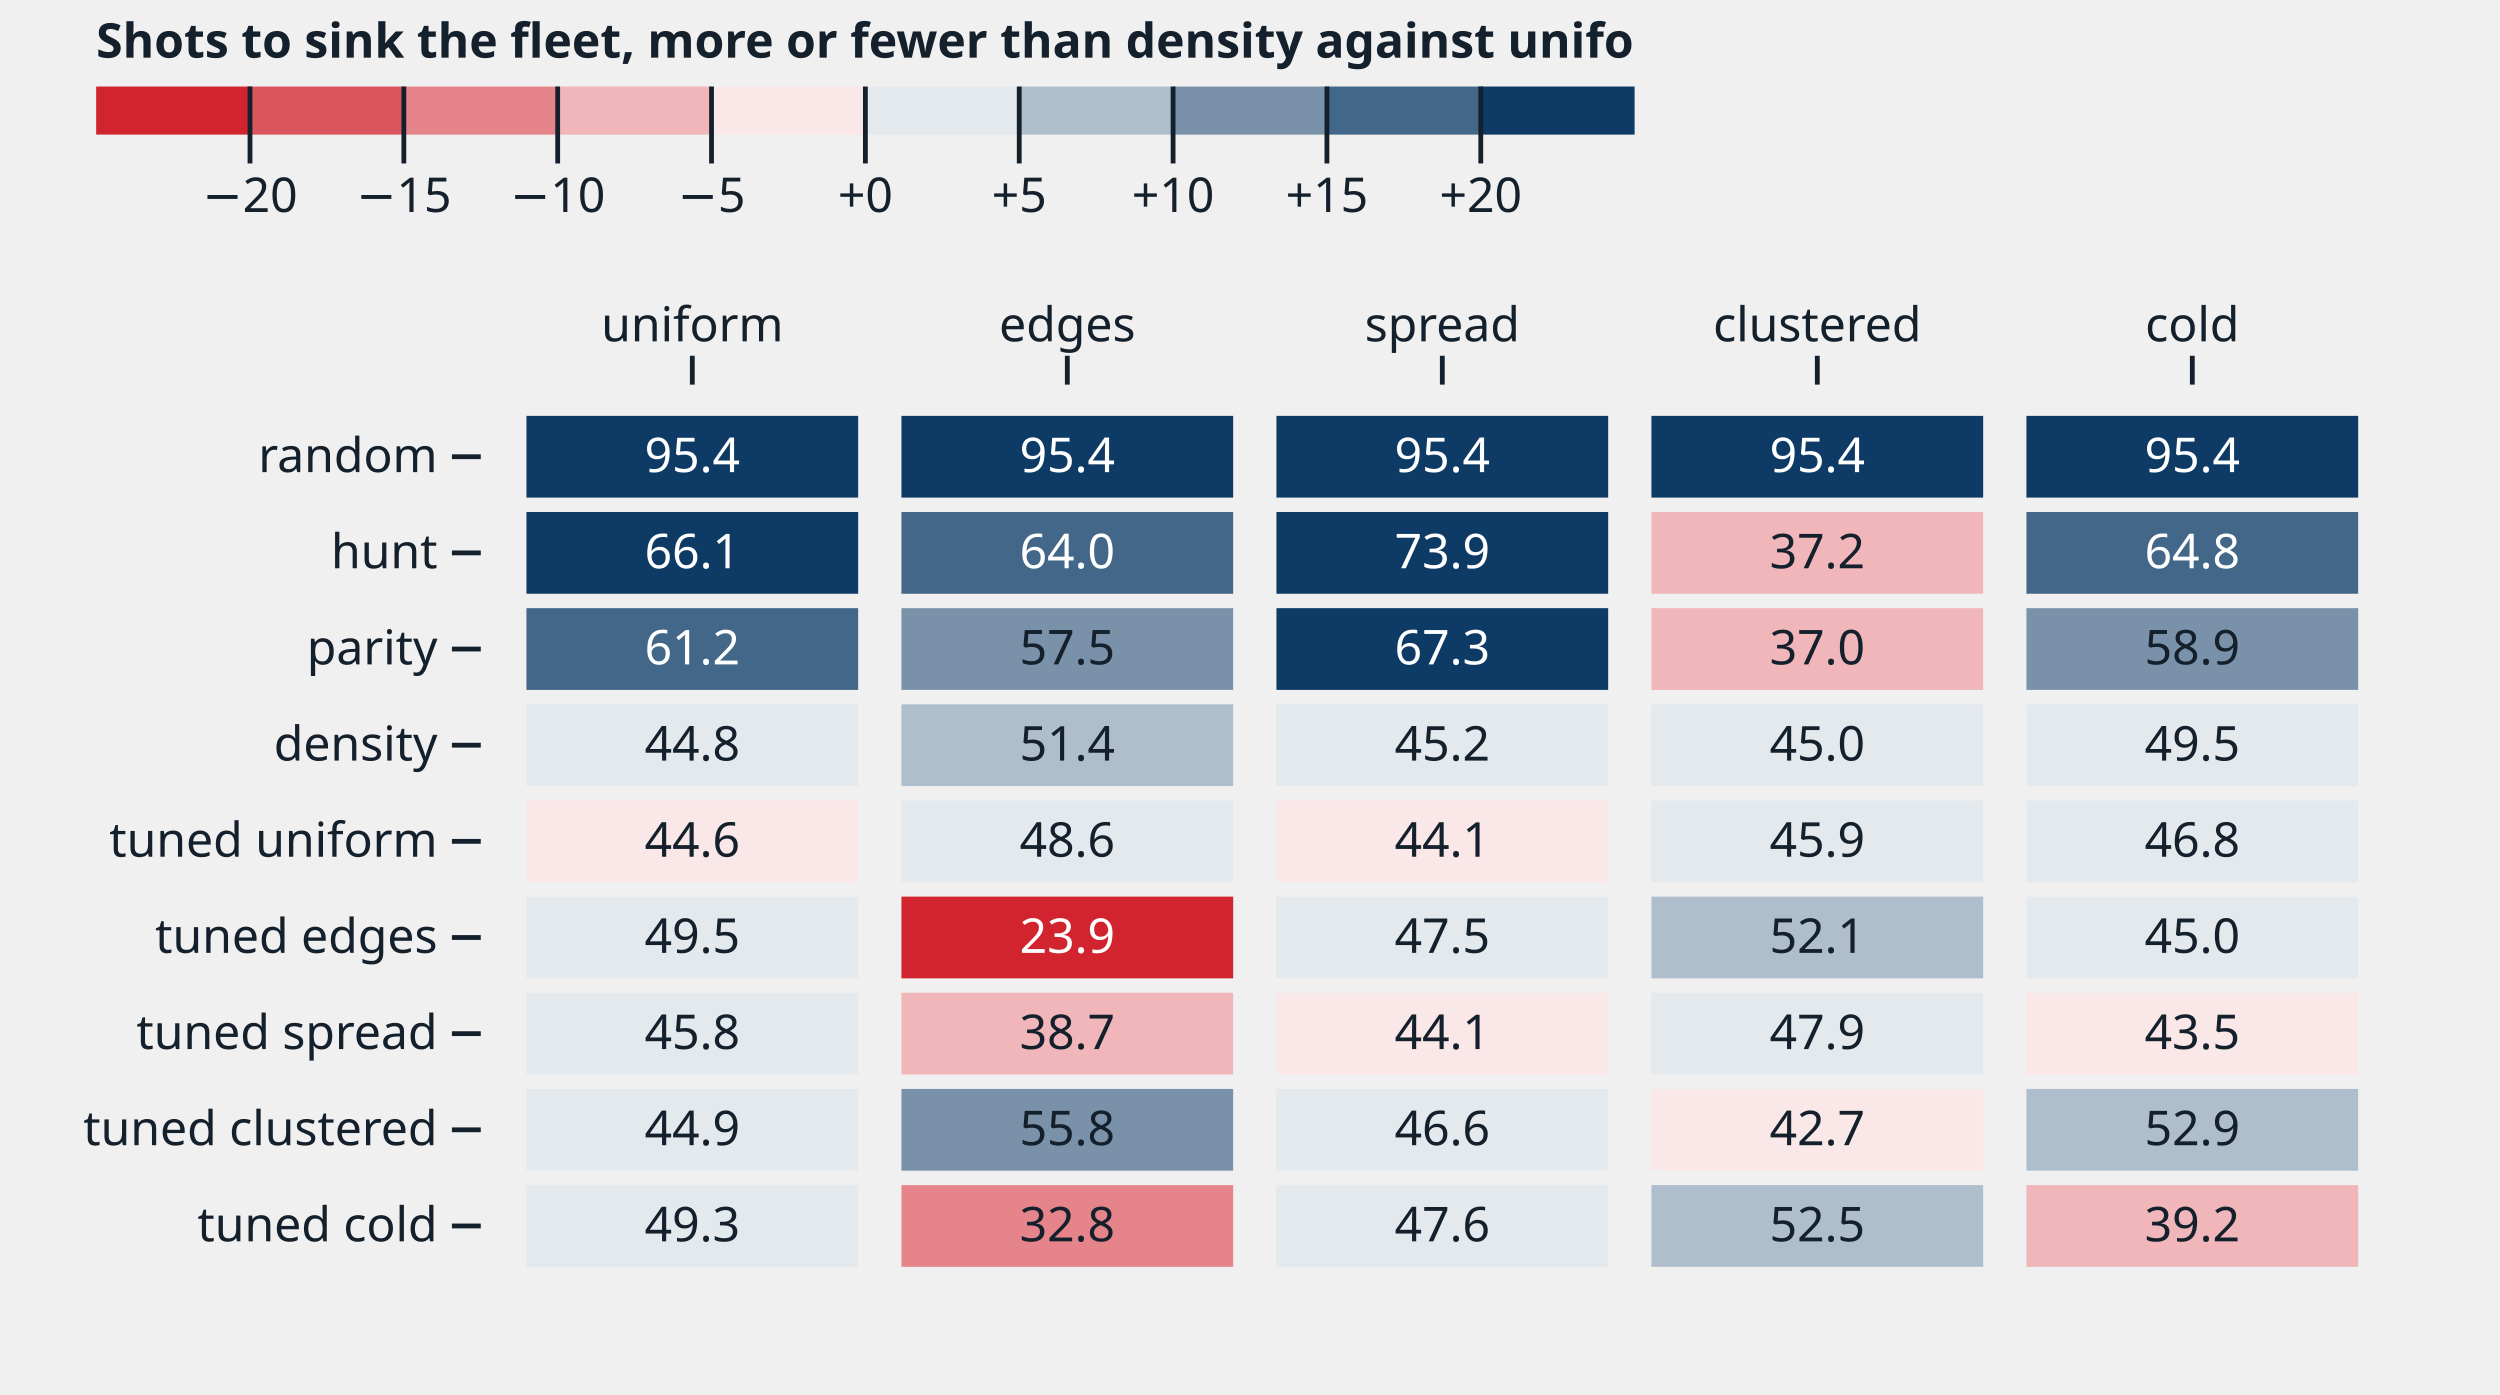
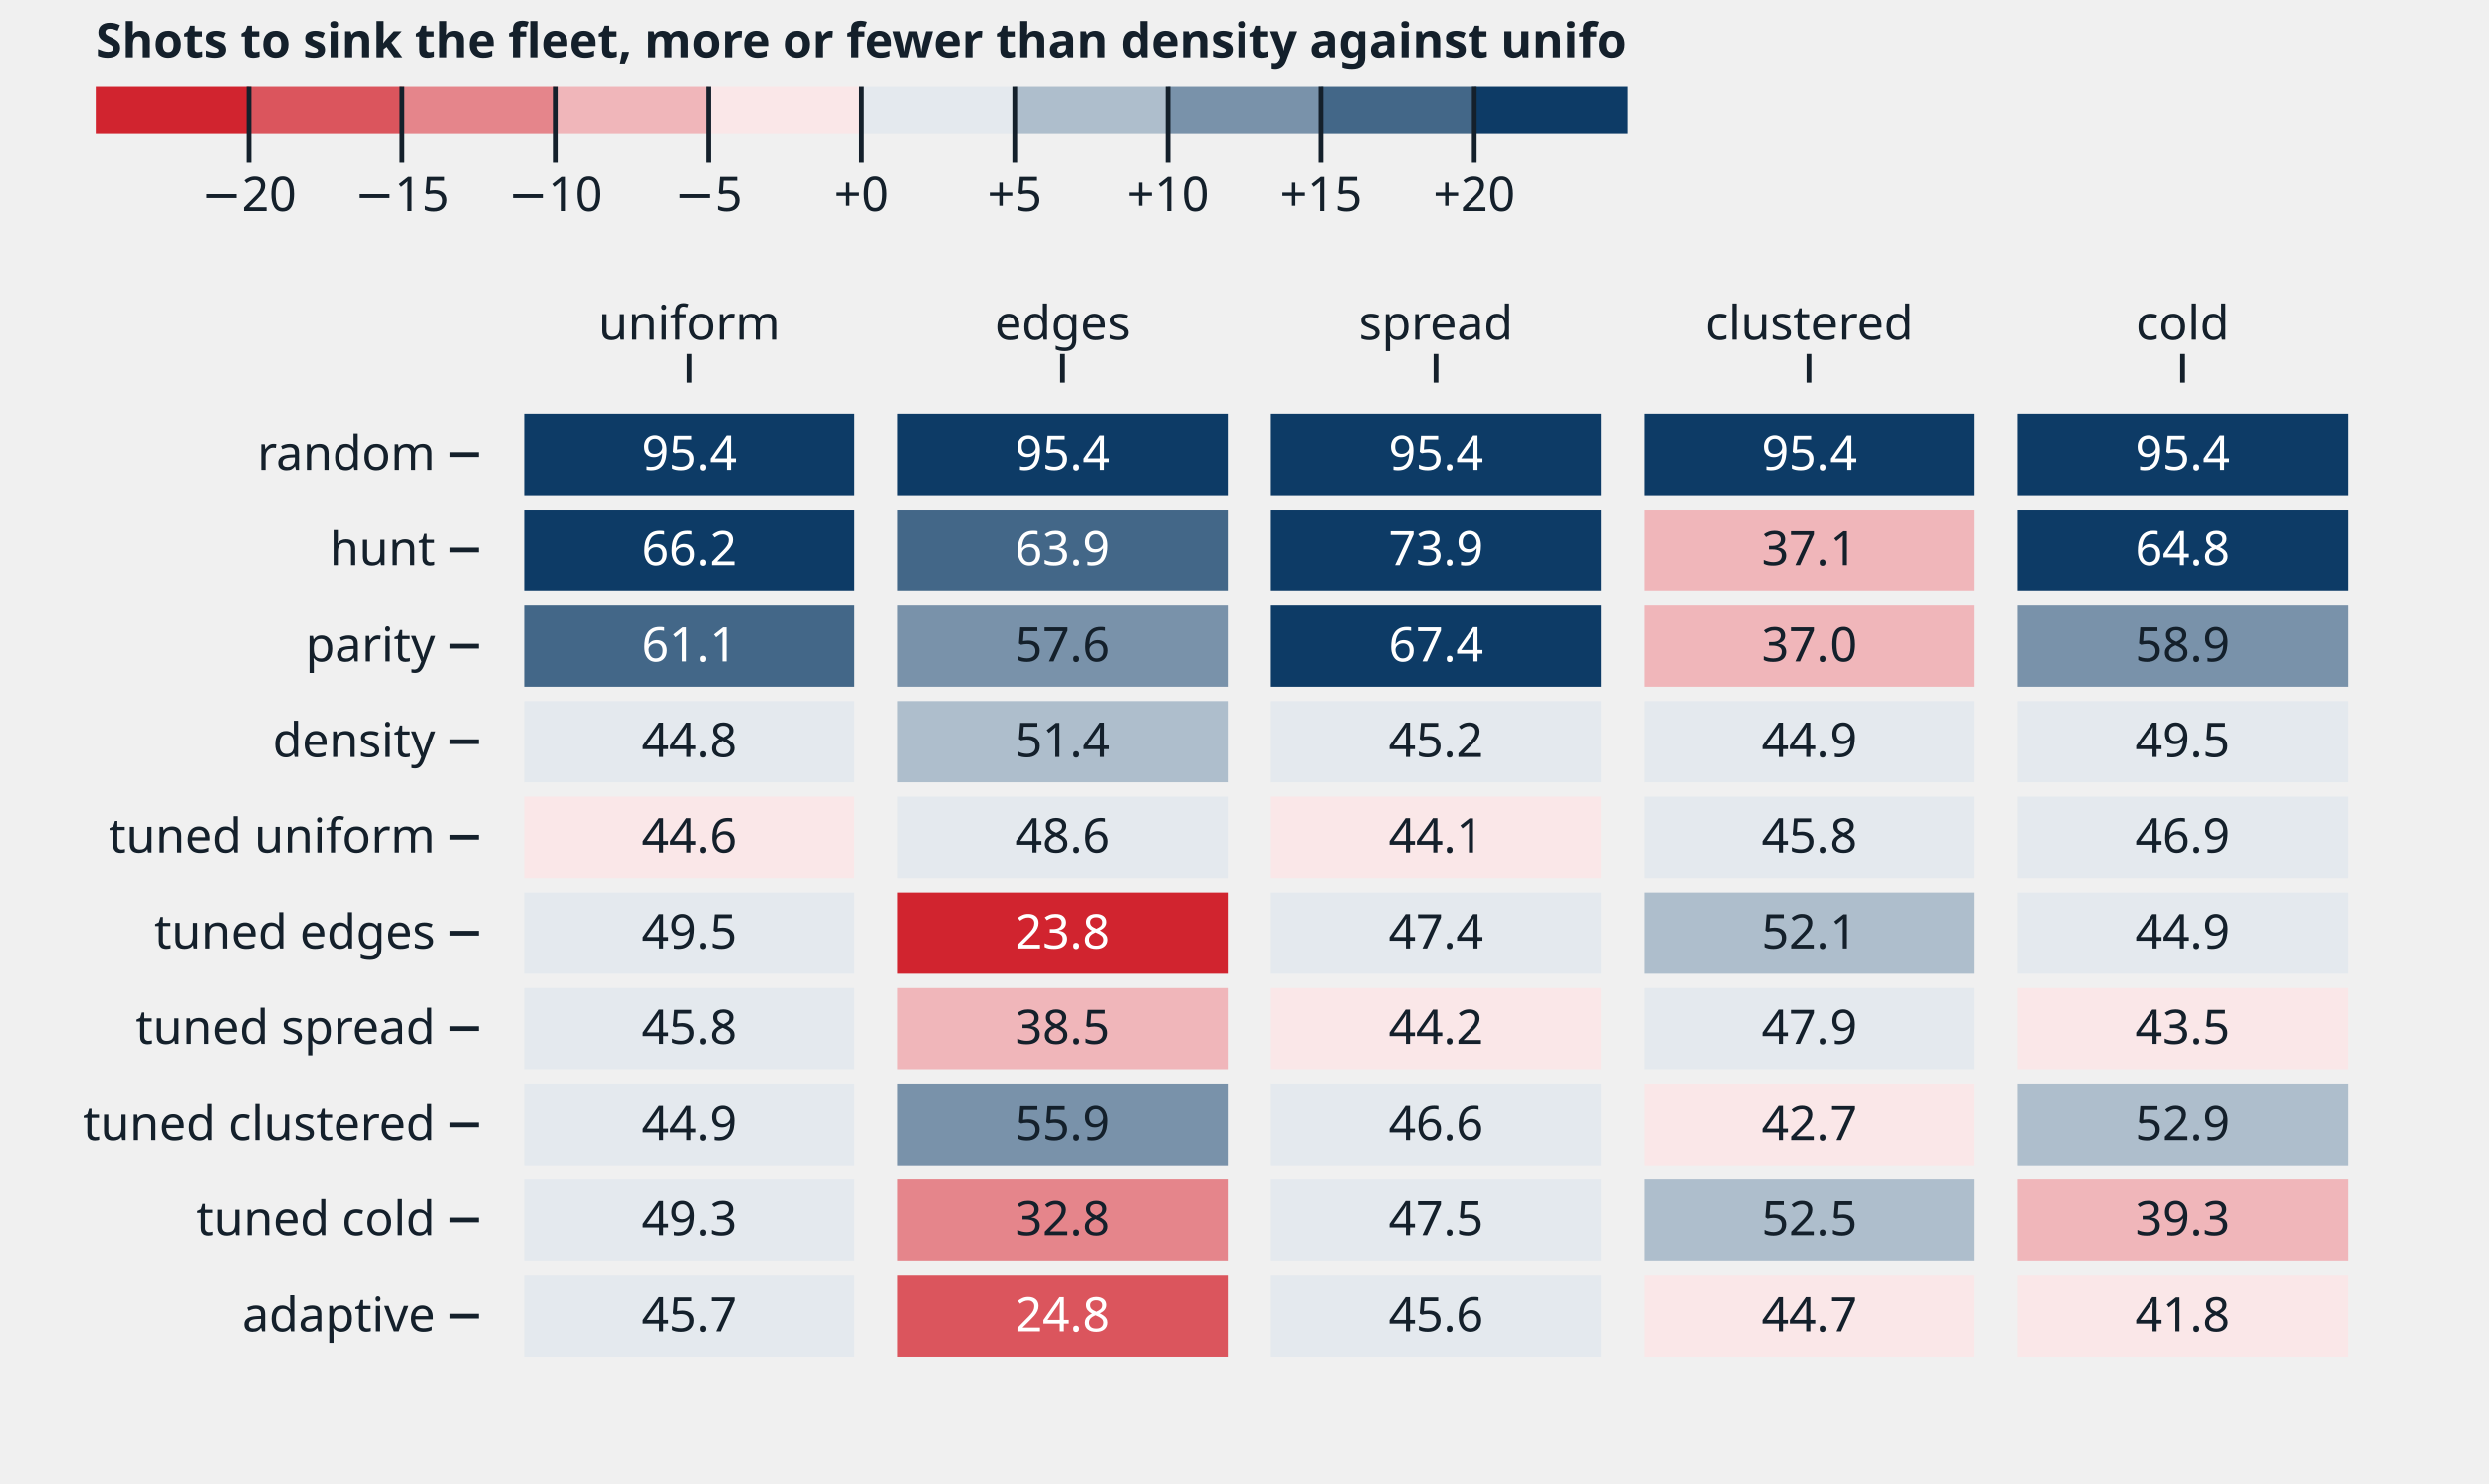
- <svg xmlns="http://www.w3.org/2000/svg" width="520" height="290" viewBox="0 0 520 290" style="background: #ffffff; color: #14202b">
+ <svg xmlns="http://www.w3.org/2000/svg" width="520" height="310" viewBox="0 0 520 310" style="background: #ffffff; color: #14202b">
  <svg class="plot-d6a7b5-ramp" font-family="system-ui, sans-serif" font-size="10" width="320" height="50" viewBox="0 0 320 50" x="20">
    <style>:where(.plot-d6a7b5-ramp) {
  display: block;
  height: auto;
  height: intrinsic;
  max-width: 100%;
  overflow: visible;
}
:where(.plot-d6a7b5-ramp text) {
  white-space: pre;
}</style>
    <g>
      <rect x="0" y="18" width="32" height="10" fill="rgb(209,36,47)" />
      <rect x="32" y="18" width="32" height="10" fill="rgb(219,85,93)" />
      <rect x="64" y="18" width="32" height="10" fill="rgb(229,133,139)" />
      <rect x="96" y="18" width="32" height="10" fill="rgb(240,182,186)" />
      <rect x="128" y="18" width="32" height="10" fill="rgb(250,231,232)" />
      <rect x="160" y="18" width="32" height="10" fill="rgb(228,233,238)" />
      <rect x="192" y="18" width="32" height="10" fill="rgb(174,190,204)" />
      <rect x="224" y="18" width="32" height="10" fill="rgb(121,146,170)" />
      <rect x="256" y="18" width="32" height="10" fill="rgb(67,103,136)" />
      <rect x="288" y="18" width="32" height="10" fill="rgb(13,59,102)" />
    </g>
    <g transform="translate(0,28)" fill="none" text-anchor="middle" font-variant="tabular-nums">
      <g class="tick" opacity="1" transform="translate(32,0)">
        <line stroke="currentColor" y2="6" y1="-10" />
        <text fill="currentColor" y="9" dy="0.71em">−20</text>
      </g>
      <g class="tick" opacity="1" transform="translate(64,0)">
        <line stroke="currentColor" y2="6" y1="-10" />
        <text fill="currentColor" y="9" dy="0.71em">−15</text>
      </g>
      <g class="tick" opacity="1" transform="translate(96,0)">
        <line stroke="currentColor" y2="6" y1="-10" />
        <text fill="currentColor" y="9" dy="0.71em">−10</text>
      </g>
      <g class="tick" opacity="1" transform="translate(128,0)">
        <line stroke="currentColor" y2="6" y1="-10" />
        <text fill="currentColor" y="9" dy="0.71em">−5</text>
      </g>
      <g class="tick" opacity="1" transform="translate(160,0)">
        <line stroke="currentColor" y2="6" y1="-10" />
        <text fill="currentColor" y="9" dy="0.71em">+0</text>
      </g>
      <g class="tick" opacity="1" transform="translate(192,0)">
        <line stroke="currentColor" y2="6" y1="-10" />
        <text fill="currentColor" y="9" dy="0.71em">+5</text>
      </g>
      <g class="tick" opacity="1" transform="translate(224,0)">
        <line stroke="currentColor" y2="6" y1="-10" />
        <text fill="currentColor" y="9" dy="0.71em">+10</text>
      </g>
      <g class="tick" opacity="1" transform="translate(256,0)">
        <line stroke="currentColor" y2="6" y1="-10" />
        <text fill="currentColor" y="9" dy="0.71em">+15</text>
      </g>
      <g class="tick" opacity="1" transform="translate(288,0)">
        <line stroke="currentColor" y2="6" y1="-10" />
        <text fill="currentColor" y="9" dy="0.71em">+20</text>
      </g>
    </g>
    <text x="0" y="12" fill="currentColor" font-weight="bold">Shots to sink the fleet, more or fewer than density against uniform (44.8)</text>
  </svg>
-   <svg class="plot-d6a7b5" fill="currentColor" font-family="system-ui, sans-serif" font-size="10" text-anchor="middle" width="520" height="240" viewBox="0 0 520 240" style="background: rgb(255, 255, 255); color: rgb(20, 32, 43);" y="50">
+   <svg class="plot-d6a7b5" fill="currentColor" font-family="system-ui, sans-serif" font-size="10" text-anchor="middle" width="520" height="260" viewBox="0 0 520 260" style="background: rgb(255, 255, 255); color: rgb(20, 32, 43);" y="50">
    <style>:where(.plot-d6a7b5) {
  --plot-background: white;
  display: block;
  height: auto;
  height: intrinsic;
  max-width: 100%;
}
:where(.plot-d6a7b5 text),
:where(.plot-d6a7b5 tspan) {
  white-space: pre;
}</style>
    <g aria-label="y-axis tick" aria-hidden="true" fill="none" stroke="currentColor" transform="translate(0,9)">
      <path transform="translate(100,36)" d="M0,0L-6,0" />
      <path transform="translate(100,56)" d="M0,0L-6,0" />
      <path transform="translate(100,76)" d="M0,0L-6,0" />
      <path transform="translate(100,96)" d="M0,0L-6,0" />
      <path transform="translate(100,116)" d="M0,0L-6,0" />
      <path transform="translate(100,136)" d="M0,0L-6,0" />
      <path transform="translate(100,156)" d="M0,0L-6,0" />
      <path transform="translate(100,176)" d="M0,0L-6,0" />
      <path transform="translate(100,196)" d="M0,0L-6,0" />
+       <path transform="translate(100,216)" d="M0,0L-6,0" />
    </g>
    <g aria-label="y-axis tick label" text-anchor="end" transform="translate(-9,9)">
      <text y="0.32em" transform="translate(100,36)">random</text>
      <text y="0.32em" transform="translate(100,56)">hunt</text>
      <text y="0.32em" transform="translate(100,76)">parity</text>
      <text y="0.32em" transform="translate(100,96)">density</text>
      <text y="0.32em" transform="translate(100,116)">tuned uniform</text>
      <text y="0.32em" transform="translate(100,136)">tuned edges</text>
      <text y="0.32em" transform="translate(100,156)">tuned spread</text>
      <text y="0.32em" transform="translate(100,176)">tuned clustered</text>
      <text y="0.32em" transform="translate(100,196)">tuned cold</text>
+       <text y="0.32em" transform="translate(100,216)">adaptive</text>
    </g>
    <g aria-label="x-axis tick" aria-hidden="true" fill="none" stroke="currentColor" transform="translate(35,0)">
      <path transform="translate(109,30)" d="M0,0L0,-6" />
      <path transform="translate(187,30)" d="M0,0L0,-6" />
      <path transform="translate(265,30)" d="M0,0L0,-6" />
      <path transform="translate(343,30)" d="M0,0L0,-6" />
      <path transform="translate(421,30)" d="M0,0L0,-6" />
    </g>
    <g aria-label="x-axis tick label" transform="translate(35,-9)">
      <text transform="translate(109,30)">uniform</text>
      <text transform="translate(187,30)">edges</text>
      <text transform="translate(265,30)">spread</text>
      <text transform="translate(343,30)">clustered</text>
      <text transform="translate(421,30)">cold</text>
    </g>
    <g aria-label="cell">
-       <rect x="109.5" width="69" y="36.5" height="17" fill="rgb(13,59,102)" />
+       <rect x="109.5" width="69" y="196.5" height="17" fill="rgb(228,233,238)" />
+       <rect x="265.5" width="69" y="36.5" height="17" fill="rgb(13,59,102)" />
+       <rect x="421.5" width="69" y="196.5" height="17" fill="rgb(240,182,186)" />
+       <rect x="187.5" width="69" y="36.5" height="17" fill="rgb(13,59,102)" />
+       <rect x="343.5" width="69" y="36.5" height="17" fill="rgb(13,59,102)" />
+       <rect x="421.5" width="69" y="136.5" height="17" fill="rgb(228,233,238)" />
+       <rect x="109.5" width="69" y="136.5" height="17" fill="rgb(228,233,238)" />
+       <rect x="109.5" width="69" y="216.5" height="17" fill="rgb(228,233,238)" />
+       <rect x="265.5" width="69" y="56.5" height="17" fill="rgb(13,59,102)" />
+       <rect x="265.5" width="69" y="156.5" height="17" fill="rgb(250,231,232)" />
+       <rect x="421.5" width="69" y="216.5" height="17" fill="rgb(250,231,232)" />
      <rect x="187.5" width="69" y="136.5" height="17" fill="rgb(209,36,47)" />
      <rect x="265.5" width="69" y="196.5" height="17" fill="rgb(228,233,238)" />
      <rect x="343.5" width="69" y="136.5" height="17" fill="rgb(174,190,204)" />
      <rect x="421.5" width="69" y="36.5" height="17" fill="rgb(13,59,102)" />
-       <rect x="421.5" width="69" y="136.5" height="17" fill="rgb(228,233,238)" />
-       <rect x="109.5" width="69" y="136.5" height="17" fill="rgb(228,233,238)" />
-       <rect x="187.5" width="69" y="36.5" height="17" fill="rgb(13,59,102)" />
-       <rect x="343.5" width="69" y="36.5" height="17" fill="rgb(13,59,102)" />
-       <rect x="265.5" width="69" y="56.5" height="17" fill="rgb(13,59,102)" />
-       <rect x="265.5" width="69" y="156.5" height="17" fill="rgb(250,231,232)" />
-       <rect x="421.5" width="69" y="76.5" height="17" fill="rgb(121,146,170)" />
-       <rect x="109.5" width="69" y="76.5" height="17" fill="rgb(67,103,136)" />
+       <rect x="109.5" width="69" y="36.5" height="17" fill="rgb(13,59,102)" />
      <rect x="187.5" width="69" y="196.5" height="17" fill="rgb(229,133,139)" />
      <rect x="265.5" width="69" y="136.5" height="17" fill="rgb(228,233,238)" />
      <rect x="343.5" width="69" y="196.5" height="17" fill="rgb(174,190,204)" />
-       <rect x="421.5" width="69" y="196.5" height="17" fill="rgb(240,182,186)" />
-       <rect x="109.5" width="69" y="196.5" height="17" fill="rgb(228,233,238)" />
-       <rect x="265.5" width="69" y="36.5" height="17" fill="rgb(13,59,102)" />
-       <rect x="187.5" width="69" y="96.5" height="17" fill="rgb(174,190,204)" />
-       <rect x="343.5" width="69" y="96.5" height="17" fill="rgb(228,233,238)" />
+       <rect x="109.5" width="69" y="156.5" height="17" fill="rgb(228,233,238)" />
+       <rect x="265.5" width="69" y="216.5" height="17" fill="rgb(228,233,238)" />
+       <rect x="421.5" width="69" y="56.5" height="17" fill="rgb(13,59,102)" />
+       <rect x="421.5" width="69" y="156.5" height="17" fill="rgb(250,231,232)" />
+       <rect x="109.5" width="69" y="56.5" height="17" fill="rgb(13,59,102)" />
+       <rect x="187.5" width="69" y="216.5" height="17" fill="rgb(219,85,93)" />
+       <rect x="343.5" width="69" y="216.5" height="17" fill="rgb(250,231,232)" />
      <rect x="187.5" width="69" y="56.5" height="17" fill="rgb(67,103,136)" />
      <rect x="187.5" width="69" y="156.5" height="17" fill="rgb(240,182,186)" />
      <rect x="343.5" width="69" y="56.5" height="17" fill="rgb(240,182,186)" />
      <rect x="343.5" width="69" y="156.5" height="17" fill="rgb(228,233,238)" />
-       <rect x="421.5" width="69" y="56.5" height="17" fill="rgb(67,103,136)" />
-       <rect x="421.5" width="69" y="156.5" height="17" fill="rgb(250,231,232)" />
-       <rect x="109.5" width="69" y="56.5" height="17" fill="rgb(13,59,102)" />
-       <rect x="109.5" width="69" y="156.5" height="17" fill="rgb(228,233,238)" />
+       <rect x="109.5" width="69" y="176.5" height="17" fill="rgb(228,233,238)" />
      <rect x="421.5" width="69" y="176.5" height="17" fill="rgb(174,190,204)" />
-       <rect x="109.5" width="69" y="176.5" height="17" fill="rgb(228,233,238)" />
-       <rect x="421.5" width="69" y="116.5" height="17" fill="rgb(228,233,238)" />
-       <rect x="109.5" width="69" y="116.5" height="17" fill="rgb(250,231,232)" />
-       <rect x="265.5" width="69" y="96.5" height="17" fill="rgb(228,233,238)" />
+       <rect x="187.5" width="69" y="116.5" height="17" fill="rgb(228,233,238)" />
+       <rect x="343.5" width="69" y="116.5" height="17" fill="rgb(228,233,238)" />
      <rect x="187.5" width="69" y="76.5" height="17" fill="rgb(121,146,170)" />
      <rect x="265.5" width="69" y="176.5" height="17" fill="rgb(228,233,238)" />
      <rect x="343.5" width="69" y="76.5" height="17" fill="rgb(240,182,186)" />
-       <rect x="187.5" width="69" y="116.5" height="17" fill="rgb(228,233,238)" />
-       <rect x="343.5" width="69" y="116.5" height="17" fill="rgb(228,233,238)" />
-       <rect x="421.5" width="69" y="96.5" height="17" fill="rgb(228,233,238)" />
-       <rect x="109.5" width="69" y="96.5" height="17" fill="rgb(228,233,238)" />
-       <rect x="265.5" width="69" y="116.5" height="17" fill="rgb(250,231,232)" />
+       <rect x="187.5" width="69" y="96.5" height="17" fill="rgb(174,190,204)" />
+       <rect x="343.5" width="69" y="96.5" height="17" fill="rgb(228,233,238)" />
+       <rect x="421.5" width="69" y="76.5" height="17" fill="rgb(121,146,170)" />
+       <rect x="109.5" width="69" y="76.5" height="17" fill="rgb(67,103,136)" />
+       <rect x="265.5" width="69" y="96.5" height="17" fill="rgb(228,233,238)" />
+       <rect x="421.5" width="69" y="116.5" height="17" fill="rgb(228,233,238)" />
+       <rect x="109.5" width="69" y="116.5" height="17" fill="rgb(250,231,232)" />
      <rect x="187.5" width="69" y="176.5" height="17" fill="rgb(121,146,170)" />
      <rect x="265.5" width="69" y="76.5" height="17" fill="rgb(13,59,102)" />
      <rect x="343.5" width="69" y="176.5" height="17" fill="rgb(250,231,232)" />
+       <rect x="265.5" width="69" y="116.5" height="17" fill="rgb(250,231,232)" />
+       <rect x="421.5" width="69" y="96.5" height="17" fill="rgb(228,233,238)" />
+       <rect x="109.5" width="69" y="96.5" height="17" fill="rgb(228,233,238)" />
    </g>
    <g aria-label="text" transform="translate(35,9)">
-       <text y="0.32em" transform="translate(109,36)" fill="#ffffff">95.4</text>
-       <text y="0.32em" transform="translate(187,136)" fill="#ffffff">23.9</text>
-       <text y="0.32em" transform="translate(265,196)" fill="#14202b">47.6</text>
+       <text y="0.32em" transform="translate(109,196)" fill="#14202b">49.3</text>
+       <text y="0.32em" transform="translate(265,36)" fill="#ffffff">95.4</text>
+       <text y="0.32em" transform="translate(421,196)" fill="#14202b">39.3</text>
+       <text y="0.32em" transform="translate(187,36)" fill="#ffffff">95.4</text>
+       <text y="0.32em" transform="translate(343,36)" fill="#ffffff">95.4</text>
+       <text y="0.32em" transform="translate(421,136)" fill="#14202b">44.9</text>
+       <text y="0.32em" transform="translate(109,136)" fill="#14202b">49.5</text>
+       <text y="0.32em" transform="translate(109,216)" fill="#14202b">45.7</text>
+       <text y="0.32em" transform="translate(265,56)" fill="#ffffff">73.9</text>
+       <text y="0.32em" transform="translate(265,156)" fill="#14202b">44.2</text>
+       <text y="0.32em" transform="translate(421,216)" fill="#14202b">41.8</text>
+       <text y="0.32em" transform="translate(187,136)" fill="#ffffff">23.8</text>
+       <text y="0.32em" transform="translate(265,196)" fill="#14202b">47.5</text>
      <text y="0.32em" transform="translate(343,136)" fill="#14202b">52.1</text>
      <text y="0.32em" transform="translate(421,36)" fill="#ffffff">95.4</text>
-       <text y="0.32em" transform="translate(421,136)" fill="#14202b">45.0</text>
-       <text y="0.32em" transform="translate(109,136)" fill="#14202b">49.5</text>
-       <text y="0.32em" transform="translate(187,36)" fill="#ffffff">95.4</text>
-       <text y="0.32em" transform="translate(343,36)" fill="#ffffff">95.4</text>
-       <text y="0.32em" transform="translate(265,56)" fill="#ffffff">73.9</text>
-       <text y="0.32em" transform="translate(265,156)" fill="#14202b">44.1</text>
-       <text y="0.32em" transform="translate(421,76)" fill="#14202b">58.9</text>
-       <text y="0.32em" transform="translate(109,76)" fill="#ffffff">61.2</text>
+       <text y="0.32em" transform="translate(109,36)" fill="#ffffff">95.4</text>
      <text y="0.32em" transform="translate(187,196)" fill="#14202b">32.8</text>
-       <text y="0.32em" transform="translate(265,136)" fill="#14202b">47.5</text>
+       <text y="0.32em" transform="translate(265,136)" fill="#14202b">47.4</text>
      <text y="0.32em" transform="translate(343,196)" fill="#14202b">52.5</text>
-       <text y="0.32em" transform="translate(421,196)" fill="#14202b">39.2</text>
-       <text y="0.32em" transform="translate(109,196)" fill="#14202b">49.3</text>
-       <text y="0.32em" transform="translate(265,36)" fill="#ffffff">95.4</text>
-       <text y="0.32em" transform="translate(187,96)" fill="#14202b">51.4</text>
-       <text y="0.32em" transform="translate(343,96)" fill="#14202b">45.0</text>
-       <text y="0.32em" transform="translate(187,56)" fill="#ffffff">64.0</text>
-       <text y="0.32em" transform="translate(187,156)" fill="#14202b">38.7</text>
-       <text y="0.32em" transform="translate(343,56)" fill="#14202b">37.2</text>
-       <text y="0.32em" transform="translate(343,156)" fill="#14202b">47.9</text>
+       <text y="0.32em" transform="translate(109,156)" fill="#14202b">45.8</text>
+       <text y="0.32em" transform="translate(265,216)" fill="#14202b">45.6</text>
      <text y="0.32em" transform="translate(421,56)" fill="#ffffff">64.8</text>
      <text y="0.32em" transform="translate(421,156)" fill="#14202b">43.5</text>
-       <text y="0.32em" transform="translate(109,56)" fill="#ffffff">66.1</text>
-       <text y="0.32em" transform="translate(109,156)" fill="#14202b">45.8</text>
+       <text y="0.32em" transform="translate(109,56)" fill="#ffffff">66.2</text>
+       <text y="0.32em" transform="translate(187,216)" fill="#ffffff">24.8</text>
+       <text y="0.32em" transform="translate(343,216)" fill="#14202b">44.7</text>
+       <text y="0.32em" transform="translate(187,56)" fill="#ffffff">63.9</text>
+       <text y="0.32em" transform="translate(187,156)" fill="#14202b">38.5</text>
+       <text y="0.32em" transform="translate(343,56)" fill="#14202b">37.1</text>
+       <text y="0.32em" transform="translate(343,156)" fill="#14202b">47.9</text>
+       <text y="0.32em" transform="translate(109,176)" fill="#14202b">44.9</text>
      <text y="0.32em" transform="translate(421,176)" fill="#14202b">52.9</text>
-       <text y="0.32em" transform="translate(109,176)" fill="#14202b">44.9</text>
-       <text y="0.32em" transform="translate(421,116)" fill="#14202b">46.8</text>
-       <text y="0.32em" transform="translate(109,116)" fill="#14202b">44.6</text>
-       <text y="0.32em" transform="translate(265,96)" fill="#14202b">45.2</text>
-       <text y="0.32em" transform="translate(187,76)" fill="#14202b">57.5</text>
+       <text y="0.32em" transform="translate(187,116)" fill="#14202b">48.6</text>
+       <text y="0.32em" transform="translate(343,116)" fill="#14202b">45.8</text>
+       <text y="0.32em" transform="translate(187,76)" fill="#14202b">57.6</text>
      <text y="0.32em" transform="translate(265,176)" fill="#14202b">46.6</text>
      <text y="0.32em" transform="translate(343,76)" fill="#14202b">37.0</text>
-       <text y="0.32em" transform="translate(187,116)" fill="#14202b">48.6</text>
-       <text y="0.32em" transform="translate(343,116)" fill="#14202b">45.9</text>
+       <text y="0.32em" transform="translate(187,96)" fill="#14202b">51.4</text>
+       <text y="0.32em" transform="translate(343,96)" fill="#14202b">44.9</text>
+       <text y="0.32em" transform="translate(421,76)" fill="#14202b">58.9</text>
+       <text y="0.32em" transform="translate(109,76)" fill="#ffffff">61.1</text>
+       <text y="0.32em" transform="translate(265,96)" fill="#14202b">45.2</text>
+       <text y="0.32em" transform="translate(421,116)" fill="#14202b">46.9</text>
+       <text y="0.32em" transform="translate(109,116)" fill="#14202b">44.6</text>
+       <text y="0.32em" transform="translate(187,176)" fill="#14202b">55.9</text>
+       <text y="0.32em" transform="translate(265,76)" fill="#ffffff">67.4</text>
+       <text y="0.32em" transform="translate(343,176)" fill="#14202b">42.7</text>
+       <text y="0.32em" transform="translate(265,116)" fill="#14202b">44.1</text>
      <text y="0.32em" transform="translate(421,96)" fill="#14202b">49.5</text>
      <text y="0.32em" transform="translate(109,96)" fill="#14202b">44.8</text>
-       <text y="0.32em" transform="translate(265,116)" fill="#14202b">44.1</text>
-       <text y="0.32em" transform="translate(187,176)" fill="#14202b">55.8</text>
-       <text y="0.32em" transform="translate(265,76)" fill="#ffffff">67.3</text>
-       <text y="0.32em" transform="translate(343,176)" fill="#14202b">42.7</text>
    </g>
  </svg>
</svg>
